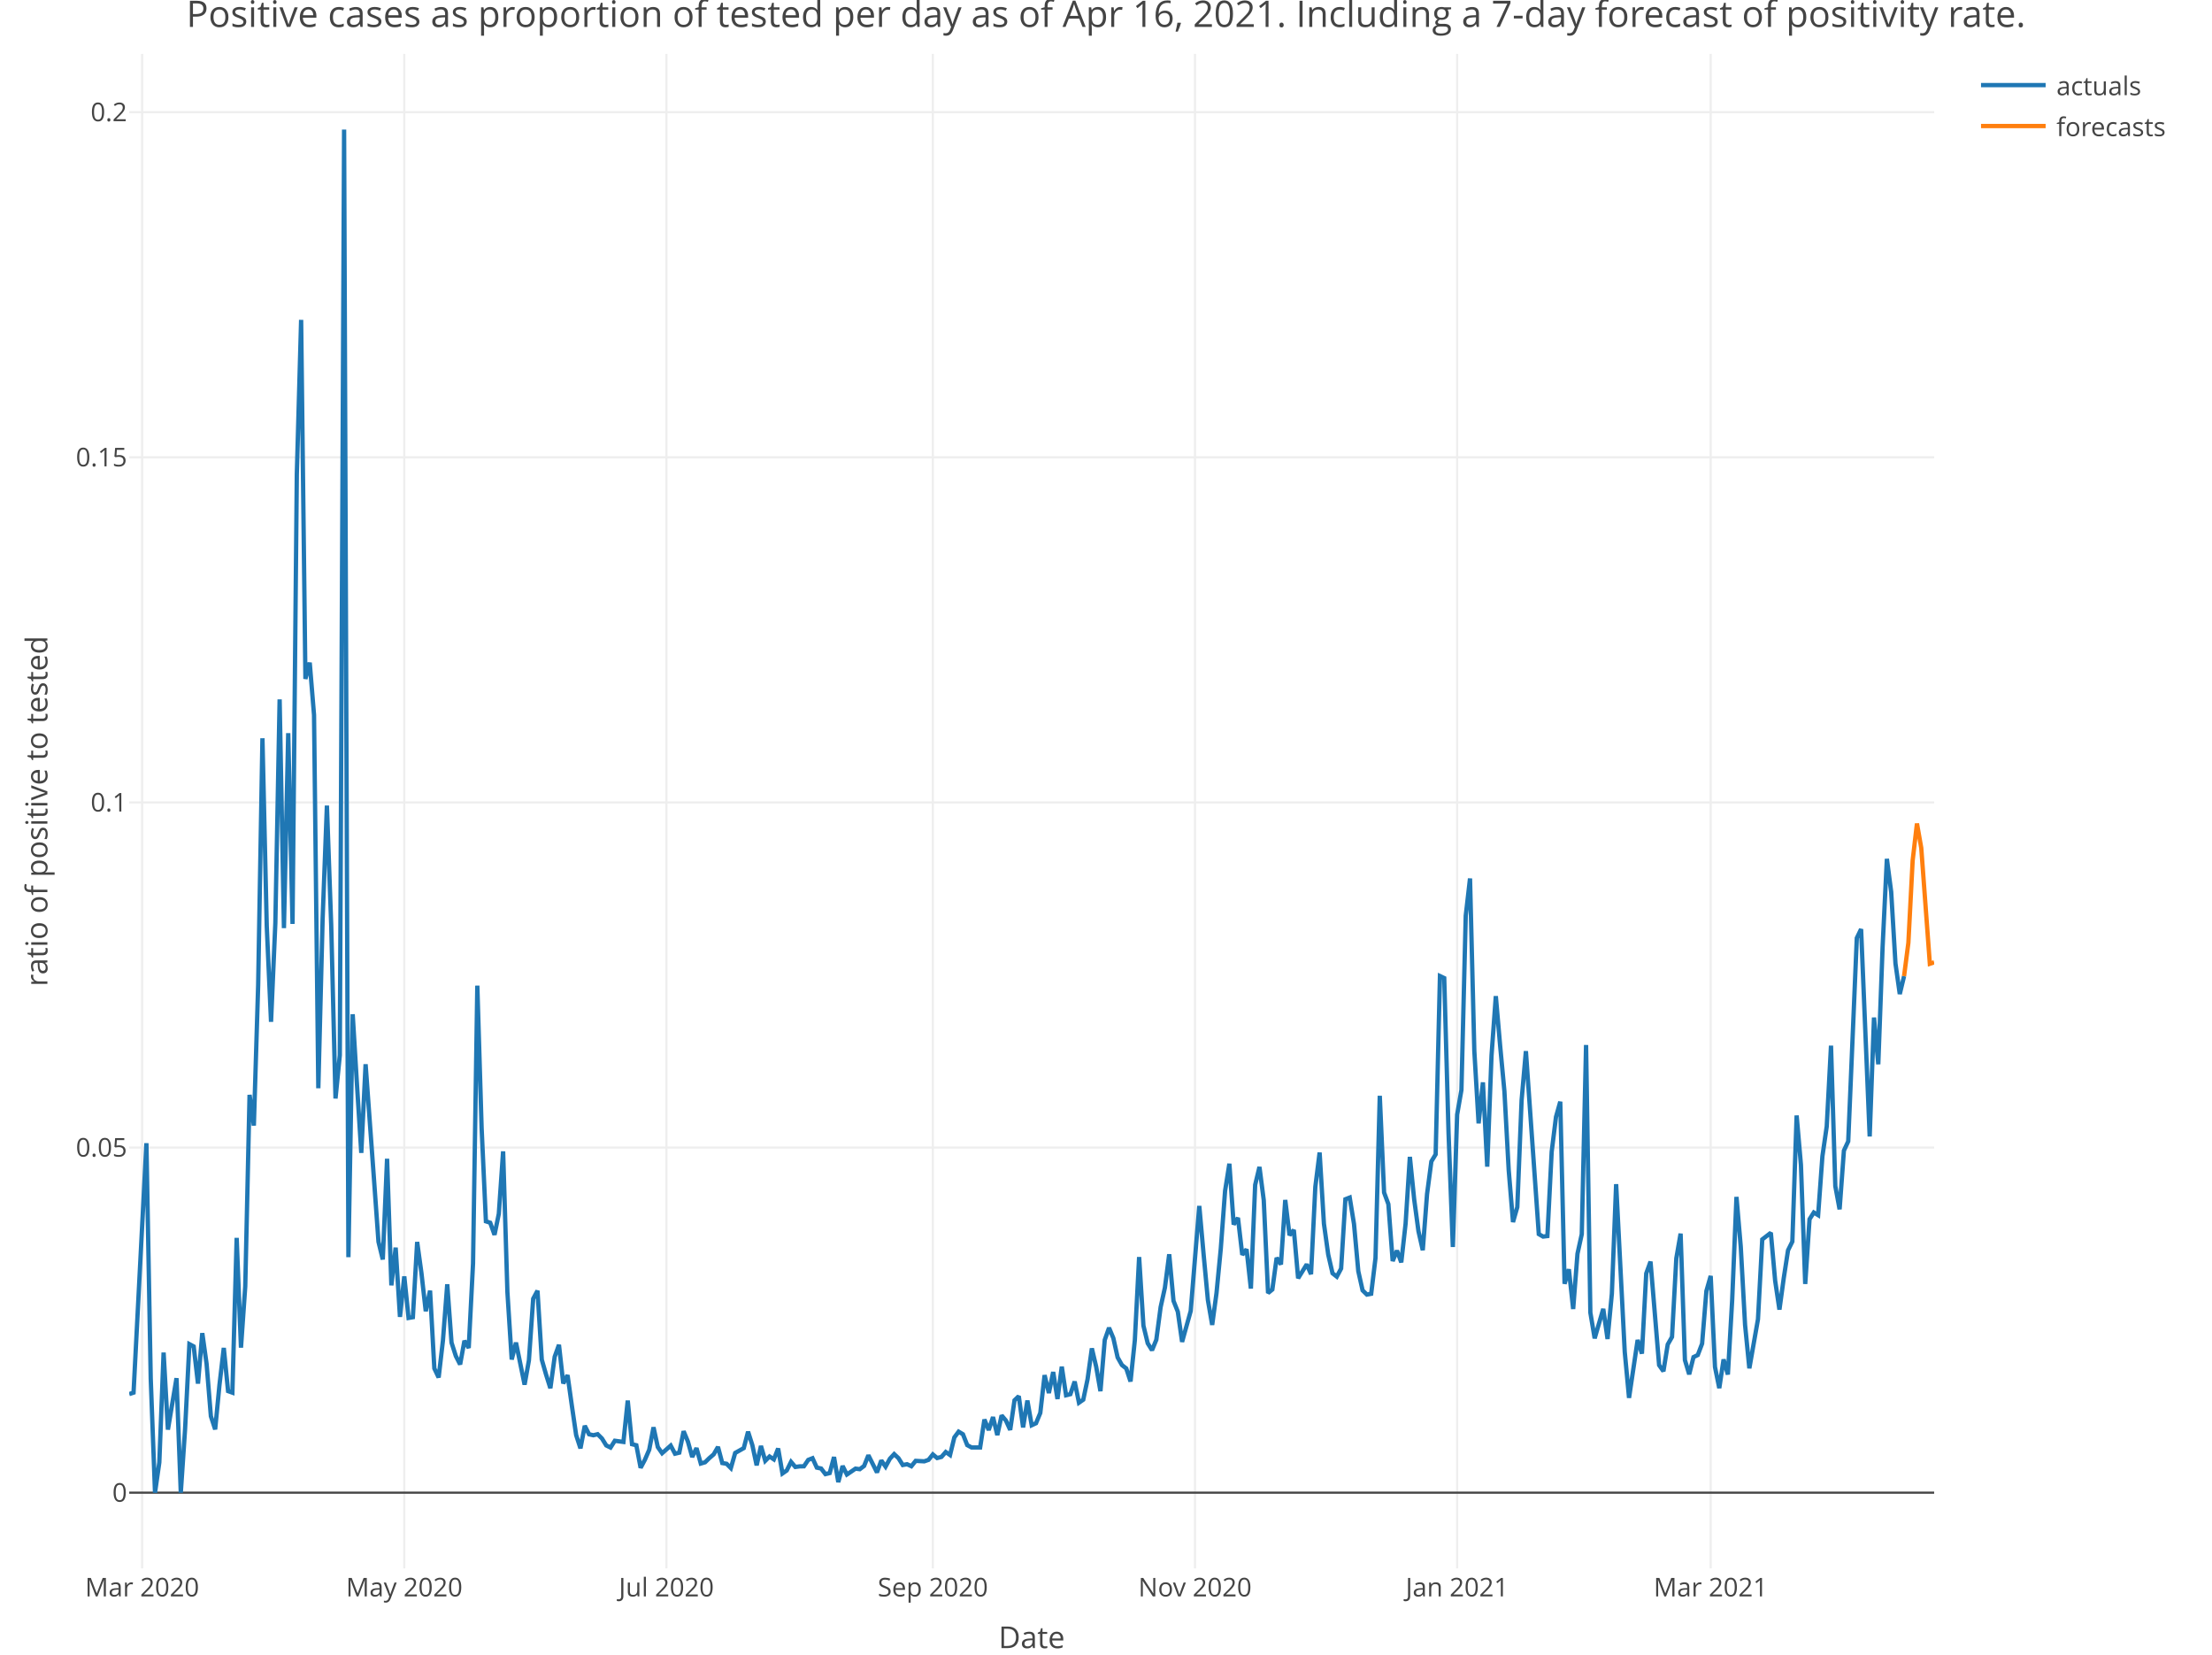
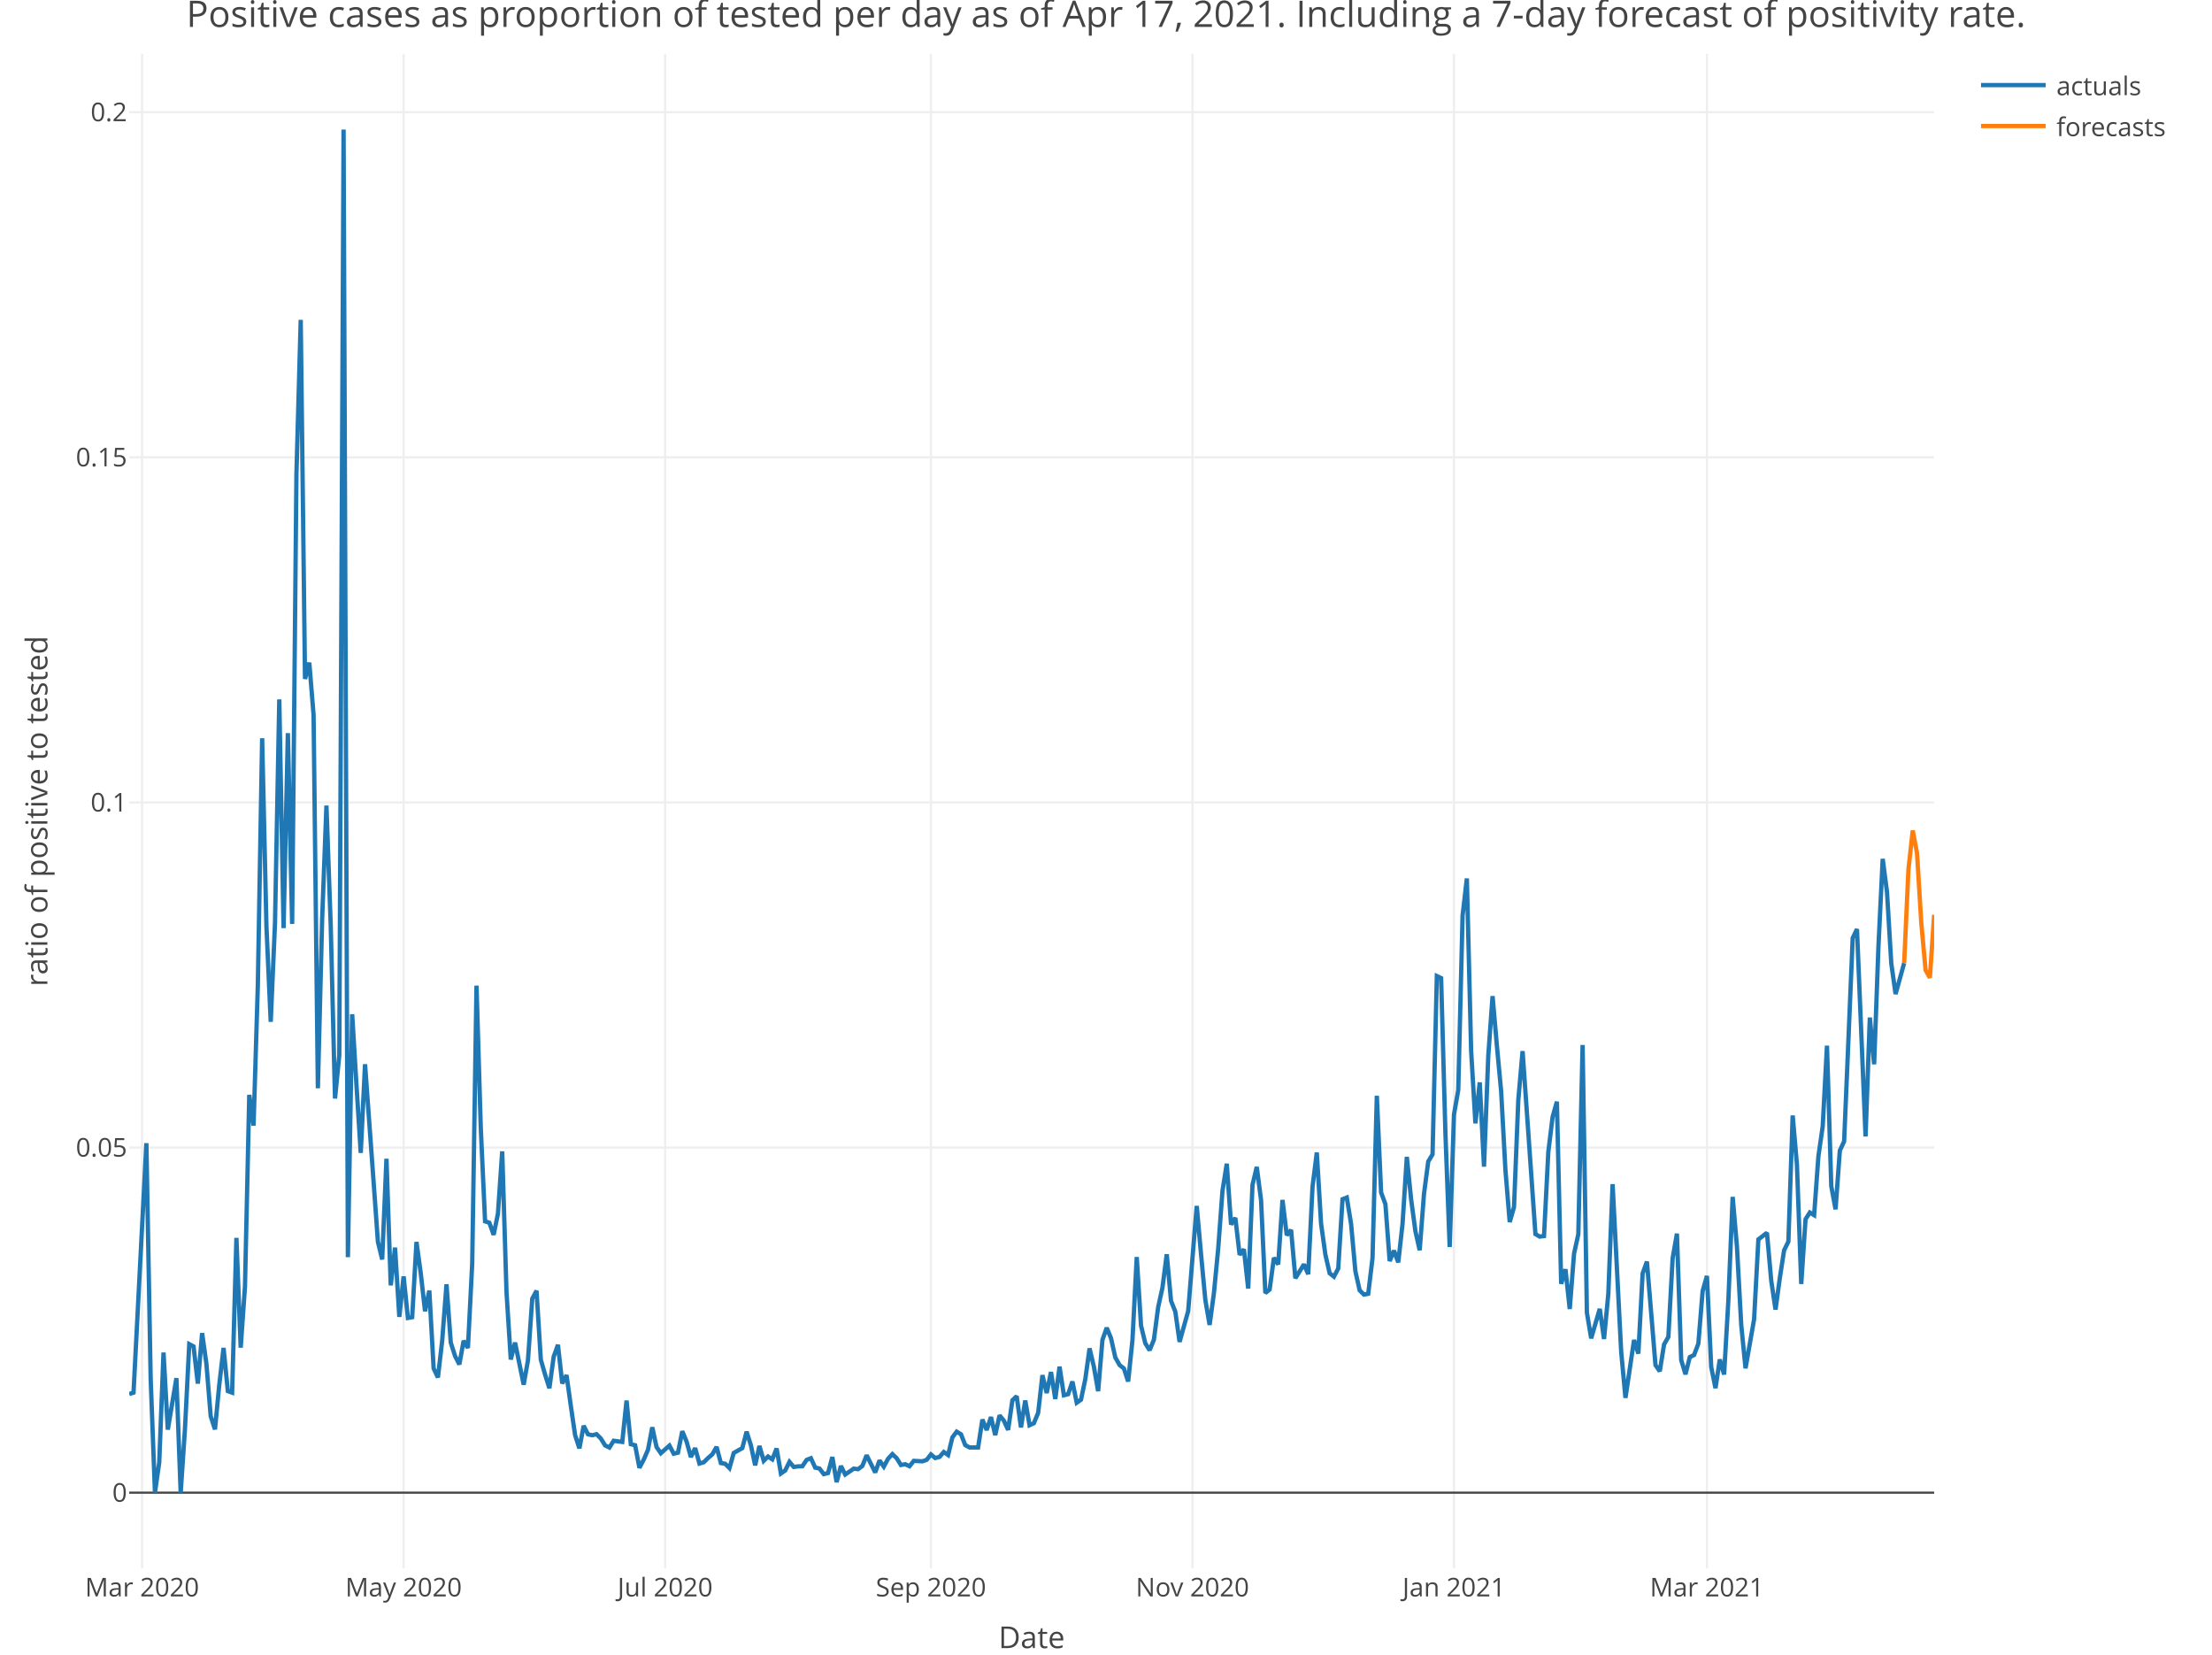
<svg xmlns="http://www.w3.org/2000/svg" class="main-svg" width="1027" height="768" style="" viewBox="0 0 1027 768">
  <rect x="0" y="0" width="1027" height="768" style="fill: rgb(255, 255, 255); fill-opacity: 1;" />
-   <defs id="defs-f2fcb0">
+   <defs id="defs-47fea3">
    <g class="clips">
-       <clipPath id="clipf2fcb0xyplot" class="plotclip">
+       <clipPath id="clip47fea3xyplot" class="plotclip">
        <rect width="838" height="703" />
      </clipPath>
-       <clipPath class="axesclip" id="clipf2fcb0x">
+       <clipPath class="axesclip" id="clip47fea3x">
        <rect x="60" y="0" width="838" height="768" />
      </clipPath>
-       <clipPath class="axesclip" id="clipf2fcb0y">
+       <clipPath class="axesclip" id="clip47fea3y">
        <rect x="0" y="25" width="1027" height="703" />
      </clipPath>
-       <clipPath class="axesclip" id="clipf2fcb0xy">
+       <clipPath class="axesclip" id="clip47fea3xy">
        <rect x="60" y="25" width="838" height="703" />
      </clipPath>
    </g>
    <g class="gradients" />
  </defs>
  <g class="bglayer" />
  <g class="layer-below">
    <g class="imagelayer" />
    <g class="shapelayer" />
  </g>
  <g class="cartesianlayer">
    <g class="subplot xy">
      <g class="layer-subplot">
        <g class="shapelayer" />
        <g class="imagelayer" />
      </g>
      <g class="gridlayer">
        <g class="x">
-           <path class="xgrid crisp" transform="translate(65.99,0)" d="M0,25v703" style="stroke: rgb(238, 238, 238); stroke-opacity: 1; stroke-width: 1px;" />
-           <path class="xgrid crisp" transform="translate(187.7,0)" d="M0,25v703" style="stroke: rgb(238, 238, 238); stroke-opacity: 1; stroke-width: 1px;" />
-           <path class="xgrid crisp" transform="translate(309.4,0)" d="M0,25v703" style="stroke: rgb(238, 238, 238); stroke-opacity: 1; stroke-width: 1px;" />
-           <path class="xgrid crisp" transform="translate(433.11,0)" d="M0,25v703" style="stroke: rgb(238, 238, 238); stroke-opacity: 1; stroke-width: 1px;" />
-           <path class="xgrid crisp" transform="translate(554.82,0)" d="M0,25v703" style="stroke: rgb(238, 238, 238); stroke-opacity: 1; stroke-width: 1px;" />
-           <path class="xgrid crisp" transform="translate(676.53,0)" d="M0,25v703" style="stroke: rgb(238, 238, 238); stroke-opacity: 1; stroke-width: 1px;" />
-           <path class="xgrid crisp" transform="translate(794.25,0)" d="M0,25v703" style="stroke: rgb(238, 238, 238); stroke-opacity: 1; stroke-width: 1px;" />
+           <path class="xgrid crisp" transform="translate(65.97,0)" d="M0,25v703" style="stroke: rgb(238, 238, 238); stroke-opacity: 1; stroke-width: 1px;" />
+           <path class="xgrid crisp" transform="translate(187.39,0)" d="M0,25v703" style="stroke: rgb(238, 238, 238); stroke-opacity: 1; stroke-width: 1px;" />
+           <path class="xgrid crisp" transform="translate(308.81,0)" d="M0,25v703" style="stroke: rgb(238, 238, 238); stroke-opacity: 1; stroke-width: 1px;" />
+           <path class="xgrid crisp" transform="translate(432.22,0)" d="M0,25v703" style="stroke: rgb(238, 238, 238); stroke-opacity: 1; stroke-width: 1px;" />
+           <path class="xgrid crisp" transform="translate(553.64,0)" d="M0,25v703" style="stroke: rgb(238, 238, 238); stroke-opacity: 1; stroke-width: 1px;" />
+           <path class="xgrid crisp" transform="translate(675.06,0)" d="M0,25v703" style="stroke: rgb(238, 238, 238); stroke-opacity: 1; stroke-width: 1px;" />
+           <path class="xgrid crisp" transform="translate(792.5,0)" d="M0,25v703" style="stroke: rgb(238, 238, 238); stroke-opacity: 1; stroke-width: 1px;" />
        </g>
        <g class="y">
          <path class="ygrid crisp" transform="translate(0,532.65)" d="M60,0h838" style="stroke: rgb(238, 238, 238); stroke-opacity: 1; stroke-width: 1px;" />
          <path class="ygrid crisp" transform="translate(0,372.46)" d="M60,0h838" style="stroke: rgb(238, 238, 238); stroke-opacity: 1; stroke-width: 1px;" />
          <path class="ygrid crisp" transform="translate(0,212.26)" d="M60,0h838" style="stroke: rgb(238, 238, 238); stroke-opacity: 1; stroke-width: 1px;" />
          <path class="ygrid crisp" transform="translate(0,52.06)" d="M60,0h838" style="stroke: rgb(238, 238, 238); stroke-opacity: 1; stroke-width: 1px;" />
        </g>
      </g>
      <g class="zerolinelayer">
        <path class="yzl zl crisp" transform="translate(0,692.85)" d="M60,0h838" style="stroke: rgb(68, 68, 68); stroke-opacity: 1; stroke-width: 1px;" />
      </g>
      <path class="xlines-below" />
      <path class="ylines-below" />
      <g class="overlines-below" />
      <g class="xaxislayer-below" />
      <g class="yaxislayer-below" />
      <g class="overaxes-below" />
-       <g class="plot" transform="translate(60, 25)" clip-path="url('#clipf2fcb0xyplot')">
+       <g class="plot" transform="translate(60, 25)" clip-path="url('#clip47fea3xyplot')">
        <g class="scatterlayer mlayer">
-           <g class="trace scatter traceb608b7" style="stroke-miterlimit: 2; opacity: 1;">
+           <g class="trace scatter trace404dd7" style="stroke-miterlimit: 2; opacity: 1;">
            <g class="fills" />
            <g class="errorbars" />
            <g class="lines">
-               <path class="js-line" d="M0,622.08L2,621.42L7.98,505.63L9.98,614.89L11.97,667.85L13.97,653.8L15.96,602.8L17.96,638.59L21.95,614.7L23.94,667.85L25.94,638.18L27.93,598.9L29.93,599.97L31.92,617.23L33.92,593.79L35.91,608L37.91,632.36L39.9,638.47L41.9,617.81L43.9,600.66L45.89,620.7L47.89,621.42L49.88,549.58L51.88,600.54L53.87,572.07L55.87,483.2L57.86,497.46L59.86,432.27L61.85,317.67L63.85,404.9L65.84,449.29L67.84,403.44L69.83,299.64L71.83,405.8L73.82,315.31L75.82,403.85L77.81,194.99L79.81,123.47L81.8,290.13L83.8,282.57L85.8,306.88L87.79,480.13L89.79,401.54L91.78,348.91L93.78,404.5L95.77,484.89L97.77,464.79L99.76,35.15L101.76,558.54L103.75,445.78L105.75,478.64L107.74,510.14L109.74,468.98L113.73,523.68L115.72,551.37L117.72,559.61L119.71,512.85L121.71,571.63L123.7,554.1L125.7,586.26L127.7,567.44L129.69,586.75L131.69,586.4L133.68,551.47L135.68,566L137.67,583.63L139.67,574.06L141.66,610.19L143.66,614.38L145.65,597.21L147.65,571.12L149.64,598.21L151.64,604.43L153.63,608.32L155.63,597.34L157.62,600.68L159.62,561.46L161.61,432.5L163.61,498.58L165.6,541.9L167.6,542.55L169.6,548.15L171.59,538.38L173.59,509.42L175.58,574.73L177.58,606.03L179.57,598.19L183.56,617.71L185.56,606.46L187.55,577.83L189.55,574.11L191.54,606.1L193.54,613.07L195.53,619.36L197.53,604.76L199.52,599.22L201.52,617.15L203.51,613.3L205.51,627.52L207.5,641.13L209.5,647.27L211.5,636.81L213.49,640.74L215.49,641.19L217.48,640.71L219.48,642.7L221.47,645.92L223.47,646.9L225.46,643.75L229.45,644.3L231.45,625.1L233.44,645.35L235.44,645.84L237.43,656.3L239.43,652.54L241.42,647.93L243.42,637.5L245.41,646.68L247.41,649.53L251.4,646L253.4,649.76L255.39,649.27L257.39,639.33L259.38,644.1L261.38,651.29L263.37,647.16L265.37,654.33L267.36,653.74L269.36,651.78L271.35,650.06L273.35,646.61L275.34,654.1L277.34,654.43L279.33,656.44L281.33,649.41L285.32,647.17L287.31,639.54L289.31,645.81L291.3,655.16L293.3,646.16L295.3,653.06L297.29,651.06L299.29,652.39L301.28,647.33L303.28,658.93L305.27,657.55L307.27,653.55L309.26,655.91L311.26,655.64L313.25,655.6L315.25,652.64L317.24,651.86L319.24,656.22L321.23,656.63L323.23,659.23L325.22,658.74L327.22,651.31L329.21,662.95L331.21,655.46L333.2,659.41L335.2,658.07L337.2,656.69L339.19,656.95L341.19,655.44L343.18,650.49L347.17,658.45L349.17,652.9L351.16,655.77L353.16,652.09L355.15,649.95L357.15,651.84L359.14,655.01L361.14,654.64L363.13,655.57L365.13,653.08L369.12,653.3L371.11,652.61L373.11,650.1L375.1,651.77L377.1,651.26L379.1,648.97L381.09,650.37L383.09,642.19L385.08,639.53L387.08,640.73L389.07,645.77L391.07,646.85L395.06,646.86L397.05,633.9L399.05,638.78L401.04,632.76L403.04,641.13L405.03,631.99L407.03,634.36L409.02,638.71L411.02,624.97L413.01,623.07L415.01,637.56L417,625.07L419,636.55L421,635.62L422.99,630.84L424.99,613.3L426.98,621.6L428.98,611.84L430.97,624.37L432.97,609.35L434.96,622.62L436.96,622.13L438.95,616.26L440.95,626.08L442.94,624.69L444.94,615.19L446.93,600.87L448.93,609.34L450.92,620.74L452.92,596.96L454.91,591.32L456.91,596.12L458.9,605.07L460.9,608.61L462.9,610.18L464.89,616.24L466.89,597.06L468.88,558.47L470.88,590.32L472.87,598.51L474.87,601.72L476.86,596.88L478.86,581.74L480.85,572.69L482.85,557.19L484.84,578.81L486.84,583.84L488.83,597.85L492.82,583.55L494.82,559.02L496.81,534.77L498.81,557.15L500.8,578.42L502.8,589.98L504.8,575.25L506.79,554.62L508.79,527.74L510.78,515.16L512.78,543.38L514.77,540.29L516.77,557.44L518.76,554.88L520.76,573.11L522.75,525L524.75,516.66L526.74,532.08L528.74,575.19L530.73,573.54L532.73,558.83L534.72,561.9L536.72,531.98L538.71,548.35L540.71,545.91L542.7,568.32L546.7,561.88L548.69,566.43L550.69,525.89L552.68,509.97L554.68,543.03L556.67,557.32L558.67,566.01L560.66,567.58L562.66,563.81L564.65,531.65L566.65,530.86L568.64,543.11L570.64,565.06L572.63,573.94L574.63,575.9L576.62,575.51L578.62,558.98L580.61,483.63L582.61,528.53L584.6,533.92L586.6,560.34L588.6,555.49L590.59,560.95L592.59,543.05L594.58,511.99L596.58,531.69L598.57,546.47L600.57,555.31L602.56,529.24L604.56,514.11L606.55,510.83L608.55,428.06L610.54,429L612.54,500.87L614.53,553.82L616.53,492.37L618.52,480.92L620.52,400.04L622.51,382.75L624.51,462.85L626.5,496.43L628.5,477.4L630.5,516.53L632.49,464.99L634.49,437.37L636.48,460.25L638.48,481.58L640.47,518.12L642.47,542.24L644.46,535.31L646.46,485.67L648.45,462.9L654.44,547.82L656.43,548.98L658.43,548.74L660.42,509.64L662.42,493.44L664.41,486.36L666.41,570.9L668.4,564.15L670.4,582.6L672.4,556.94L674.39,547.88L676.39,460.05L678.38,584.25L680.38,596.21L684.37,582.53L686.36,596.52L688.36,575.5L690.35,524.65L694.34,602.43L696.34,623.85L700.33,596.97L702.32,603.31L704.32,566.1L706.31,560.6L710.3,608.64L712.3,611.49L714.3,599.06L716.29,595.56L718.29,559.07L720.28,547.61L722.28,606.29L724.27,612.9L726.27,604.92L728.26,603.95L730.26,598.67L732.25,574.24L734.25,567.25L736.24,609.51L738.24,619.33L740.23,606L742.23,613L744.22,578.51L746.22,530.56L748.21,553.71L750.21,589.98L752.2,610.13L756.2,587.36L758.19,550.3L762.18,547.22L764.18,569.5L766.17,582.88L768.17,568.25L770.16,555.34L772.16,551.3L774.15,492.76L776.15,515.7L778.14,570.98L780.14,540.92L782.13,537.8L784.13,539.02L786.12,511.69L788.12,497.87L790.11,460.36L792.11,525.56L794.1,536.33L796.1,509.07L798.1,504.77L800.09,457.78L802.09,410.4L804.08,406.27L808.07,502.5L810.07,447.31L812.06,469.01L814.06,414.62L816.05,373.65L818.05,389L820.04,422.22L822.04,436.4L824.03,428.09" style="vector-effect: non-scaling-stroke; fill: none; stroke: rgb(31, 119, 180); stroke-opacity: 1; stroke-width: 2px; opacity: 1;" />
+               <path class="js-line" d="M0,622.08L1.99,621.42L7.96,505.63L9.95,614.89L11.94,667.85L13.93,653.8L15.92,602.8L17.91,638.59L21.9,614.7L23.89,667.85L25.88,638.18L27.87,598.9L29.86,599.97L31.85,617.23L33.84,593.79L35.83,608L37.82,632.36L39.81,638.47L41.8,617.81L43.79,600.66L45.78,620.7L47.77,621.42L49.76,549.58L51.75,600.54L53.74,572.07L55.73,483.2L57.72,497.46L59.71,432.27L61.71,317.67L63.7,404.9L65.69,449.29L67.68,403.44L69.67,299.64L71.66,405.8L73.65,315.31L75.64,403.85L77.63,194.99L79.62,123.47L81.61,290.13L83.6,282.57L85.59,306.88L87.58,480.13L89.57,401.54L91.56,348.91L93.55,404.5L95.54,484.89L97.53,464.79L99.52,35.15L101.52,558.54L103.51,445.78L105.5,478.64L107.49,510.14L109.48,468.98L113.46,523.68L115.45,551.37L117.44,559.61L119.43,512.85L121.42,571.63L123.41,554.1L125.4,586.26L127.39,567.44L129.38,586.75L131.37,586.4L133.36,551.47L135.35,566L137.34,583.63L139.33,574.06L141.33,610.19L143.32,614.38L145.31,597.21L147.3,571.12L149.29,598.21L151.28,604.43L153.27,608.32L155.26,597.34L157.25,600.68L159.24,561.46L161.23,432.5L163.22,498.58L165.21,541.9L167.2,542.55L169.19,548.15L171.18,538.38L173.17,509.42L175.16,574.73L177.15,606.03L179.14,598.19L183.13,617.71L185.12,606.46L187.11,577.83L189.1,574.11L191.09,606.1L193.08,613.07L195.07,619.36L197.06,604.76L199.05,599.22L201.04,617.15L203.03,613.3L205.02,627.52L207.01,641.13L209,647.27L210.99,636.81L212.98,640.74L214.97,641.19L216.96,640.71L218.95,642.7L220.95,645.92L222.94,646.9L224.93,643.75L228.91,644.3L230.9,625.1L232.89,645.35L234.88,645.84L236.87,656.3L238.86,652.54L240.85,647.93L242.84,637.5L244.83,646.68L246.82,649.53L250.8,646L252.79,649.76L254.78,649.27L256.77,639.33L258.76,644.1L260.76,651.29L262.75,647.16L264.74,654.33L266.73,653.74L268.72,651.78L270.71,650.06L272.7,646.61L274.69,654.1L276.68,654.43L278.67,656.44L280.66,649.41L284.64,647.17L286.63,639.54L288.62,645.81L290.61,655.16L292.6,646.16L294.59,653.06L296.58,651.06L298.57,652.39L300.57,647.33L302.56,658.93L304.55,657.55L306.54,653.55L308.53,655.91L310.52,655.64L312.51,655.6L314.5,652.64L316.49,651.86L318.48,656.22L320.47,656.63L322.46,659.23L324.45,658.74L326.44,651.31L328.43,662.95L330.42,655.46L332.41,659.41L334.4,658.07L336.39,656.69L338.38,656.95L340.38,655.44L342.37,650.49L346.35,658.45L348.34,652.9L350.33,655.77L352.32,652.09L354.31,649.95L356.3,651.84L358.29,655.01L360.28,654.64L362.27,655.57L364.26,653.08L368.24,653.3L370.23,652.61L372.22,650.1L374.21,651.77L376.2,651.26L378.19,648.97L380.19,650.37L382.18,642.19L384.17,639.53L386.16,640.73L388.15,645.77L390.14,646.85L394.12,646.86L396.11,633.9L398.1,638.78L400.09,632.76L402.08,641.13L404.07,631.99L406.06,634.36L408.05,638.71L410.04,624.97L412.03,623.07L414.02,637.56L416.01,625.07L418,636.55L420,635.62L421.99,630.84L423.98,613.3L425.97,621.6L427.96,611.84L429.95,624.37L431.94,609.35L433.93,622.62L435.92,622.13L437.91,616.26L439.9,626.08L441.89,624.69L443.88,615.19L445.87,600.87L447.86,609.34L449.85,620.74L451.84,596.96L453.83,591.32L455.82,596.12L457.81,605.07L459.81,608.61L461.8,610.18L463.79,616.24L465.78,597.06L467.77,558.47L469.76,590.32L471.75,598.51L473.74,601.72L475.73,596.88L477.72,581.74L479.71,572.69L481.7,557.19L483.69,578.81L485.68,583.84L487.67,597.85L491.65,583.55L493.64,559.02L495.63,534.77L497.62,557.15L499.62,578.42L501.61,589.98L503.6,575.25L505.59,554.62L507.58,527.74L509.57,515.16L511.56,543.38L513.55,540.29L515.54,557.44L517.53,554.88L519.52,573.11L521.51,525L523.5,516.66L525.49,532.08L527.48,575.19L529.47,573.54L531.46,558.83L533.45,561.9L535.44,531.98L537.43,548.35L539.43,545.91L541.42,568.32L545.4,561.88L547.39,566.43L549.38,525.89L551.37,509.97L553.36,543.03L555.35,557.32L557.34,566.01L559.33,567.58L561.32,563.81L563.31,531.65L565.3,530.86L567.29,543.11L569.28,565.06L571.27,573.94L573.26,575.9L575.25,575.51L577.24,558.98L579.24,483.63L581.23,528.53L583.22,533.92L585.21,560.34L587.2,555.49L589.19,560.95L591.18,543.05L593.17,511.99L595.16,531.69L597.15,546.47L599.14,555.31L601.13,529.24L603.12,514.11L605.11,510.83L607.1,428.06L609.09,429L611.08,500.87L613.07,553.82L615.06,492.37L617.05,480.92L619.05,400.04L621.04,382.75L623.03,462.85L625.02,496.43L627.01,477.4L629,516.53L630.99,464.99L632.98,437.37L634.97,460.25L636.96,481.58L638.95,518.12L640.94,542.24L642.93,535.31L644.92,485.67L646.91,462.9L652.88,547.82L654.87,548.98L656.86,548.74L658.86,509.64L660.85,493.44L662.84,486.36L664.83,570.9L666.82,564.15L668.81,582.6L670.8,556.94L672.79,547.88L674.78,460.05L676.77,584.25L678.76,596.21L682.74,582.53L684.73,596.52L686.72,575.5L688.71,524.65L692.69,602.43L694.68,623.85L698.67,596.97L700.66,603.31L702.65,566.1L704.64,560.6L708.62,608.64L710.61,611.49L712.6,599.06L714.59,595.56L716.58,559.07L718.57,547.61L720.56,606.29L722.55,612.9L724.54,604.92L726.53,603.95L728.52,598.67L730.51,574.24L732.5,567.25L734.49,609.51L736.48,619.33L738.48,606L740.47,613L742.46,578.51L744.45,530.56L746.44,553.71L748.43,589.98L750.42,610.13L754.4,587.36L756.39,550.3L760.37,547.22L762.36,569.5L764.35,582.88L766.34,568.25L768.33,555.34L770.32,551.3L772.31,492.76L774.3,515.7L776.29,570.98L778.29,540.92L780.28,537.8L782.27,539.02L784.26,511.69L786.25,497.87L788.24,460.36L790.23,525.56L792.22,536.33L794.21,509.07L796.2,504.77L798.19,457.78L800.18,410.4L802.17,406.27L806.15,502.5L808.14,447.31L810.13,469.01L812.12,414.62L814.11,373.65L816.1,389L818.1,422.22L820.09,436.4L824.07,422.03" style="vector-effect: non-scaling-stroke; fill: none; stroke: rgb(31, 119, 180); stroke-opacity: 1; stroke-width: 2px; opacity: 1;" />
            </g>
            <g class="points" />
            <g class="text" />
          </g>
-           <g class="trace scatter trace32a567" style="stroke-miterlimit: 2; opacity: 1;">
+           <g class="trace scatter trace10a7d0" style="stroke-miterlimit: 2; opacity: 1;">
            <g class="fills" />
            <g class="errorbars" />
            <g class="lines">
-               <path class="js-line" d="M824.03,428.09L826.03,412.62L828.02,374.43L830.02,357.25L832.01,368.57L836,422.35L838,421.68" style="vector-effect: non-scaling-stroke; fill: none; stroke: rgb(255, 127, 14); stroke-opacity: 1; stroke-width: 2px; opacity: 1;" />
+               <path class="js-line" d="M824.07,422.03L826.06,378.58L828.05,360.47L830.04,371.02L832.03,403.4L834.02,425.28L836.01,428.84L838,399.59" style="vector-effect: non-scaling-stroke; fill: none; stroke: rgb(255, 127, 14); stroke-opacity: 1; stroke-width: 2px; opacity: 1;" />
            </g>
            <g class="points" />
            <g class="text" />
          </g>
        </g>
      </g>
      <g class="overplot" />
      <path class="xlines-above crisp" style="fill: none;" d="M0,0" />
      <path class="ylines-above crisp" style="fill: none;" d="M0,0" />
      <g class="overlines-above" />
      <g class="xaxislayer-above">
        <g class="xtick">
-           <text text-anchor="middle" x="0" y="741" transform="translate(65.99,0)" style="font-family: 'Open Sans', verdana, arial, sans-serif; font-size: 12px; fill: rgb(68, 68, 68); fill-opacity: 1; white-space: pre;">Mar 2020</text>
+           <text text-anchor="middle" x="0" y="741" transform="translate(65.97,0)" style="font-family: 'Open Sans', verdana, arial, sans-serif; font-size: 12px; fill: rgb(68, 68, 68); fill-opacity: 1; white-space: pre;">Mar 2020</text>
        </g>
        <g class="xtick">
-           <text text-anchor="middle" x="0" y="741" transform="translate(187.7,0)" style="font-family: 'Open Sans', verdana, arial, sans-serif; font-size: 12px; fill: rgb(68, 68, 68); fill-opacity: 1; white-space: pre;">May 2020</text>
+           <text text-anchor="middle" x="0" y="741" transform="translate(187.39,0)" style="font-family: 'Open Sans', verdana, arial, sans-serif; font-size: 12px; fill: rgb(68, 68, 68); fill-opacity: 1; white-space: pre;">May 2020</text>
        </g>
        <g class="xtick">
-           <text text-anchor="middle" x="0" y="741" transform="translate(309.4,0)" style="font-family: 'Open Sans', verdana, arial, sans-serif; font-size: 12px; fill: rgb(68, 68, 68); fill-opacity: 1; white-space: pre;">Jul 2020</text>
+           <text text-anchor="middle" x="0" y="741" transform="translate(308.81,0)" style="font-family: 'Open Sans', verdana, arial, sans-serif; font-size: 12px; fill: rgb(68, 68, 68); fill-opacity: 1; white-space: pre;">Jul 2020</text>
        </g>
        <g class="xtick">
-           <text text-anchor="middle" x="0" y="741" transform="translate(433.11,0)" style="font-family: 'Open Sans', verdana, arial, sans-serif; font-size: 12px; fill: rgb(68, 68, 68); fill-opacity: 1; white-space: pre;">Sep 2020</text>
+           <text text-anchor="middle" x="0" y="741" transform="translate(432.22,0)" style="font-family: 'Open Sans', verdana, arial, sans-serif; font-size: 12px; fill: rgb(68, 68, 68); fill-opacity: 1; white-space: pre;">Sep 2020</text>
        </g>
        <g class="xtick">
-           <text text-anchor="middle" x="0" y="741" transform="translate(554.82,0)" style="font-family: 'Open Sans', verdana, arial, sans-serif; font-size: 12px; fill: rgb(68, 68, 68); fill-opacity: 1; white-space: pre;">Nov 2020</text>
+           <text text-anchor="middle" x="0" y="741" transform="translate(553.64,0)" style="font-family: 'Open Sans', verdana, arial, sans-serif; font-size: 12px; fill: rgb(68, 68, 68); fill-opacity: 1; white-space: pre;">Nov 2020</text>
        </g>
        <g class="xtick">
-           <text text-anchor="middle" x="0" y="741" transform="translate(676.53,0)" style="font-family: 'Open Sans', verdana, arial, sans-serif; font-size: 12px; fill: rgb(68, 68, 68); fill-opacity: 1; white-space: pre;">Jan 2021</text>
+           <text text-anchor="middle" x="0" y="741" transform="translate(675.06,0)" style="font-family: 'Open Sans', verdana, arial, sans-serif; font-size: 12px; fill: rgb(68, 68, 68); fill-opacity: 1; white-space: pre;">Jan 2021</text>
        </g>
        <g class="xtick">
-           <text text-anchor="middle" x="0" y="741" transform="translate(794.25,0)" style="font-family: 'Open Sans', verdana, arial, sans-serif; font-size: 12px; fill: rgb(68, 68, 68); fill-opacity: 1; white-space: pre;">Mar 2021</text>
+           <text text-anchor="middle" x="0" y="741" transform="translate(792.5,0)" style="font-family: 'Open Sans', verdana, arial, sans-serif; font-size: 12px; fill: rgb(68, 68, 68); fill-opacity: 1; white-space: pre;">Mar 2021</text>
        </g>
      </g>
      <g class="yaxislayer-above">
        <g class="ytick">
          <text text-anchor="end" x="59" y="4.2" transform="translate(0,692.85)" style="font-family: 'Open Sans', verdana, arial, sans-serif; font-size: 12px; fill: rgb(68, 68, 68); fill-opacity: 1; white-space: pre;">0</text>
        </g>
        <g class="ytick">
          <text text-anchor="end" x="59" y="4.2" transform="translate(0,532.65)" style="font-family: 'Open Sans', verdana, arial, sans-serif; font-size: 12px; fill: rgb(68, 68, 68); fill-opacity: 1; white-space: pre;">0.05</text>
        </g>
        <g class="ytick">
          <text text-anchor="end" x="59" y="4.2" transform="translate(0,372.46)" style="font-family: 'Open Sans', verdana, arial, sans-serif; font-size: 12px; fill: rgb(68, 68, 68); fill-opacity: 1; white-space: pre;">0.1</text>
        </g>
        <g class="ytick">
          <text text-anchor="end" x="59" y="4.2" transform="translate(0,212.26)" style="font-family: 'Open Sans', verdana, arial, sans-serif; font-size: 12px; fill: rgb(68, 68, 68); fill-opacity: 1; white-space: pre;">0.15</text>
        </g>
        <g class="ytick">
          <text text-anchor="end" x="59" y="4.2" transform="translate(0,52.06)" style="font-family: 'Open Sans', verdana, arial, sans-serif; font-size: 12px; fill: rgb(68, 68, 68); fill-opacity: 1; white-space: pre;">0.2</text>
        </g>
      </g>
      <g class="overaxes-above" />
    </g>
  </g>
  <g class="polarlayer" />
  <g class="ternarylayer" />
  <g class="geolayer" />
  <g class="funnelarealayer" />
  <g class="pielayer" />
  <g class="treemaplayer" />
  <g class="sunburstlayer" />
  <g class="glimages" />
-   <defs id="topdefs-f2fcb0">
+   <defs id="topdefs-47fea3">
    <g class="clips" />
-     <clipPath id="legendf2fcb0">
+     <clipPath id="legend47fea3">
      <rect width="102" height="48" x="0" y="0" />
    </clipPath>
  </defs>
  <g class="layer-above">
    <g class="imagelayer" />
    <g class="shapelayer" />
  </g>
  <g class="infolayer">
    <g class="legend" pointer-events="all" transform="translate(914.76, 25)">
      <rect class="bg" shape-rendering="crispEdges" style="stroke: rgb(68, 68, 68); stroke-opacity: 1; fill: rgb(255, 255, 255); fill-opacity: 1; stroke-width: 0px;" width="102" height="48" x="0" y="0" />
-       <g class="scrollbox" transform="translate(0, 0)" clip-path="url('#legendf2fcb0')">
+       <g class="scrollbox" transform="translate(0, 0)" clip-path="url('#legend47fea3')">
        <g class="groups">
          <g class="traces" style="opacity: 1;" transform="translate(0, 14.5)">
            <text class="legendtext" text-anchor="start" x="40" y="4.68" style="font-family: 'Open Sans', verdana, arial, sans-serif; font-size: 12px; fill: rgb(68, 68, 68); fill-opacity: 1; white-space: pre;">actuals</text>
            <g class="layers" style="opacity: 1;">
              <g class="legendfill" />
              <g class="legendlines">
                <path class="js-line" d="M5,0h30" style="fill: none; stroke: rgb(31, 119, 180); stroke-opacity: 1; stroke-width: 2px;" />
              </g>
              <g class="legendsymbols">
                <g class="legendpoints" />
              </g>
            </g>
            <rect class="legendtoggle" x="0" y="-9.5" width="96.219" height="19" style="fill: rgb(0, 0, 0); fill-opacity: 0;" />
          </g>
          <g class="traces" style="opacity: 1;" transform="translate(0, 33.5)">
            <text class="legendtext" text-anchor="start" x="40" y="4.68" style="font-family: 'Open Sans', verdana, arial, sans-serif; font-size: 12px; fill: rgb(68, 68, 68); fill-opacity: 1; white-space: pre;">forecasts</text>
            <g class="layers" style="opacity: 1;">
              <g class="legendfill" />
              <g class="legendlines">
                <path class="js-line" d="M5,0h30" style="fill: none; stroke: rgb(255, 127, 14); stroke-opacity: 1; stroke-width: 2px;" />
              </g>
              <g class="legendsymbols">
                <g class="legendpoints" />
              </g>
            </g>
            <rect class="legendtoggle" x="0" y="-9.5" width="96.219" height="19" style="fill: rgb(0, 0, 0); fill-opacity: 0;" />
          </g>
        </g>
      </g>
      <rect class="scrollbar" rx="20" ry="3" width="0" height="0" style="fill: rgb(128, 139, 164); fill-opacity: 1;" x="0" y="0" />
    </g>
    <g class="g-gtitle">
-       <text class="gtitle" x="513.5" y="12.5" text-anchor="middle" dy="0em" style="font-family: 'Open Sans', verdana, arial, sans-serif; font-size: 17px; fill: rgb(68, 68, 68); opacity: 1; font-weight: normal; white-space: pre;">Positive cases as proportion of tested per day as of Apr 16, 2021. Including a 7-day forecast of positivity rate.</text>
+       <text class="gtitle" x="513.5" y="12.5" text-anchor="middle" dy="0em" style="font-family: 'Open Sans', verdana, arial, sans-serif; font-size: 17px; fill: rgb(68, 68, 68); opacity: 1; font-weight: normal; white-space: pre;">Positive cases as proportion of tested per day as of Apr 17, 2021. Including a 7-day forecast of positivity rate.</text>
    </g>
    <g class="g-xtitle" transform="translate(0,-15)">
      <text class="xtitle" x="479" y="780" text-anchor="middle" style="font-family: 'Open Sans', verdana, arial, sans-serif; font-size: 14px; fill: rgb(68, 68, 68); opacity: 1; font-weight: normal; white-space: pre;">Date</text>
    </g>
    <g class="g-ytitle">
      <text class="ytitle" transform="rotate(-90,22,376.5)" x="22" y="376.5" text-anchor="middle" style="font-family: 'Open Sans', verdana, arial, sans-serif; font-size: 14px; fill: rgb(68, 68, 68); opacity: 1; font-weight: normal; white-space: pre;">ratio of positive to tested</text>
    </g>
  </g>
</svg>
